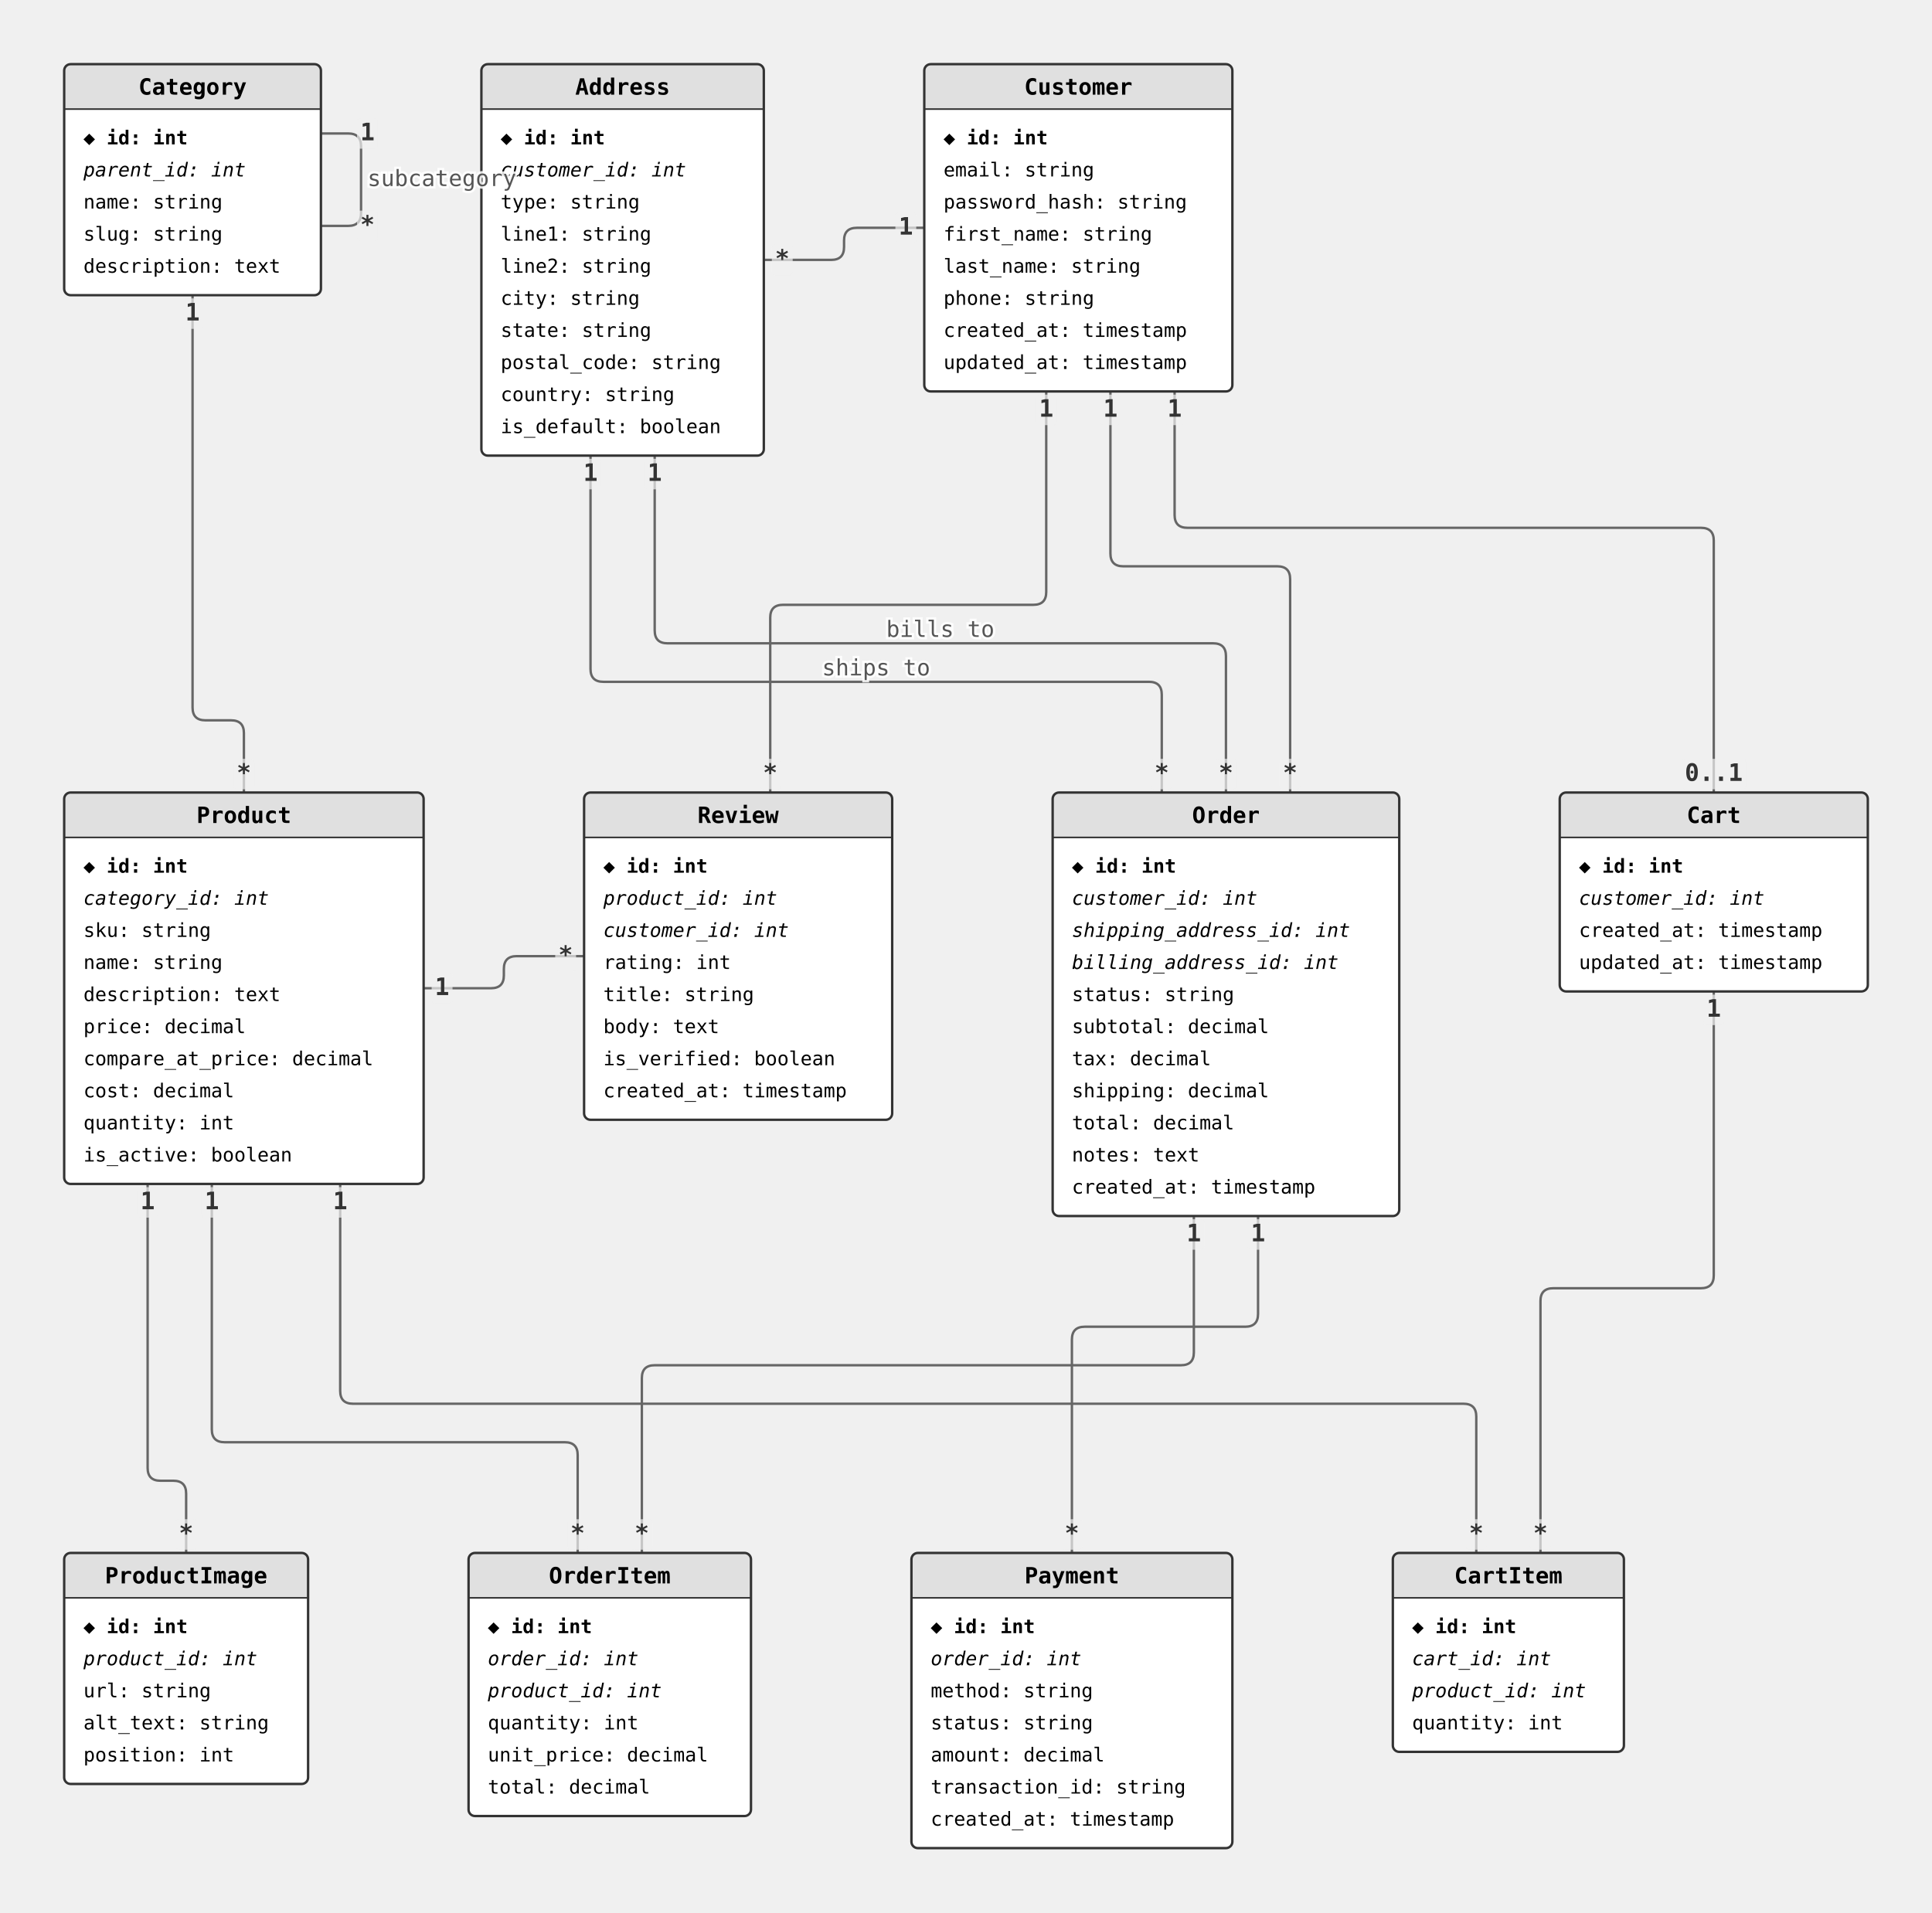
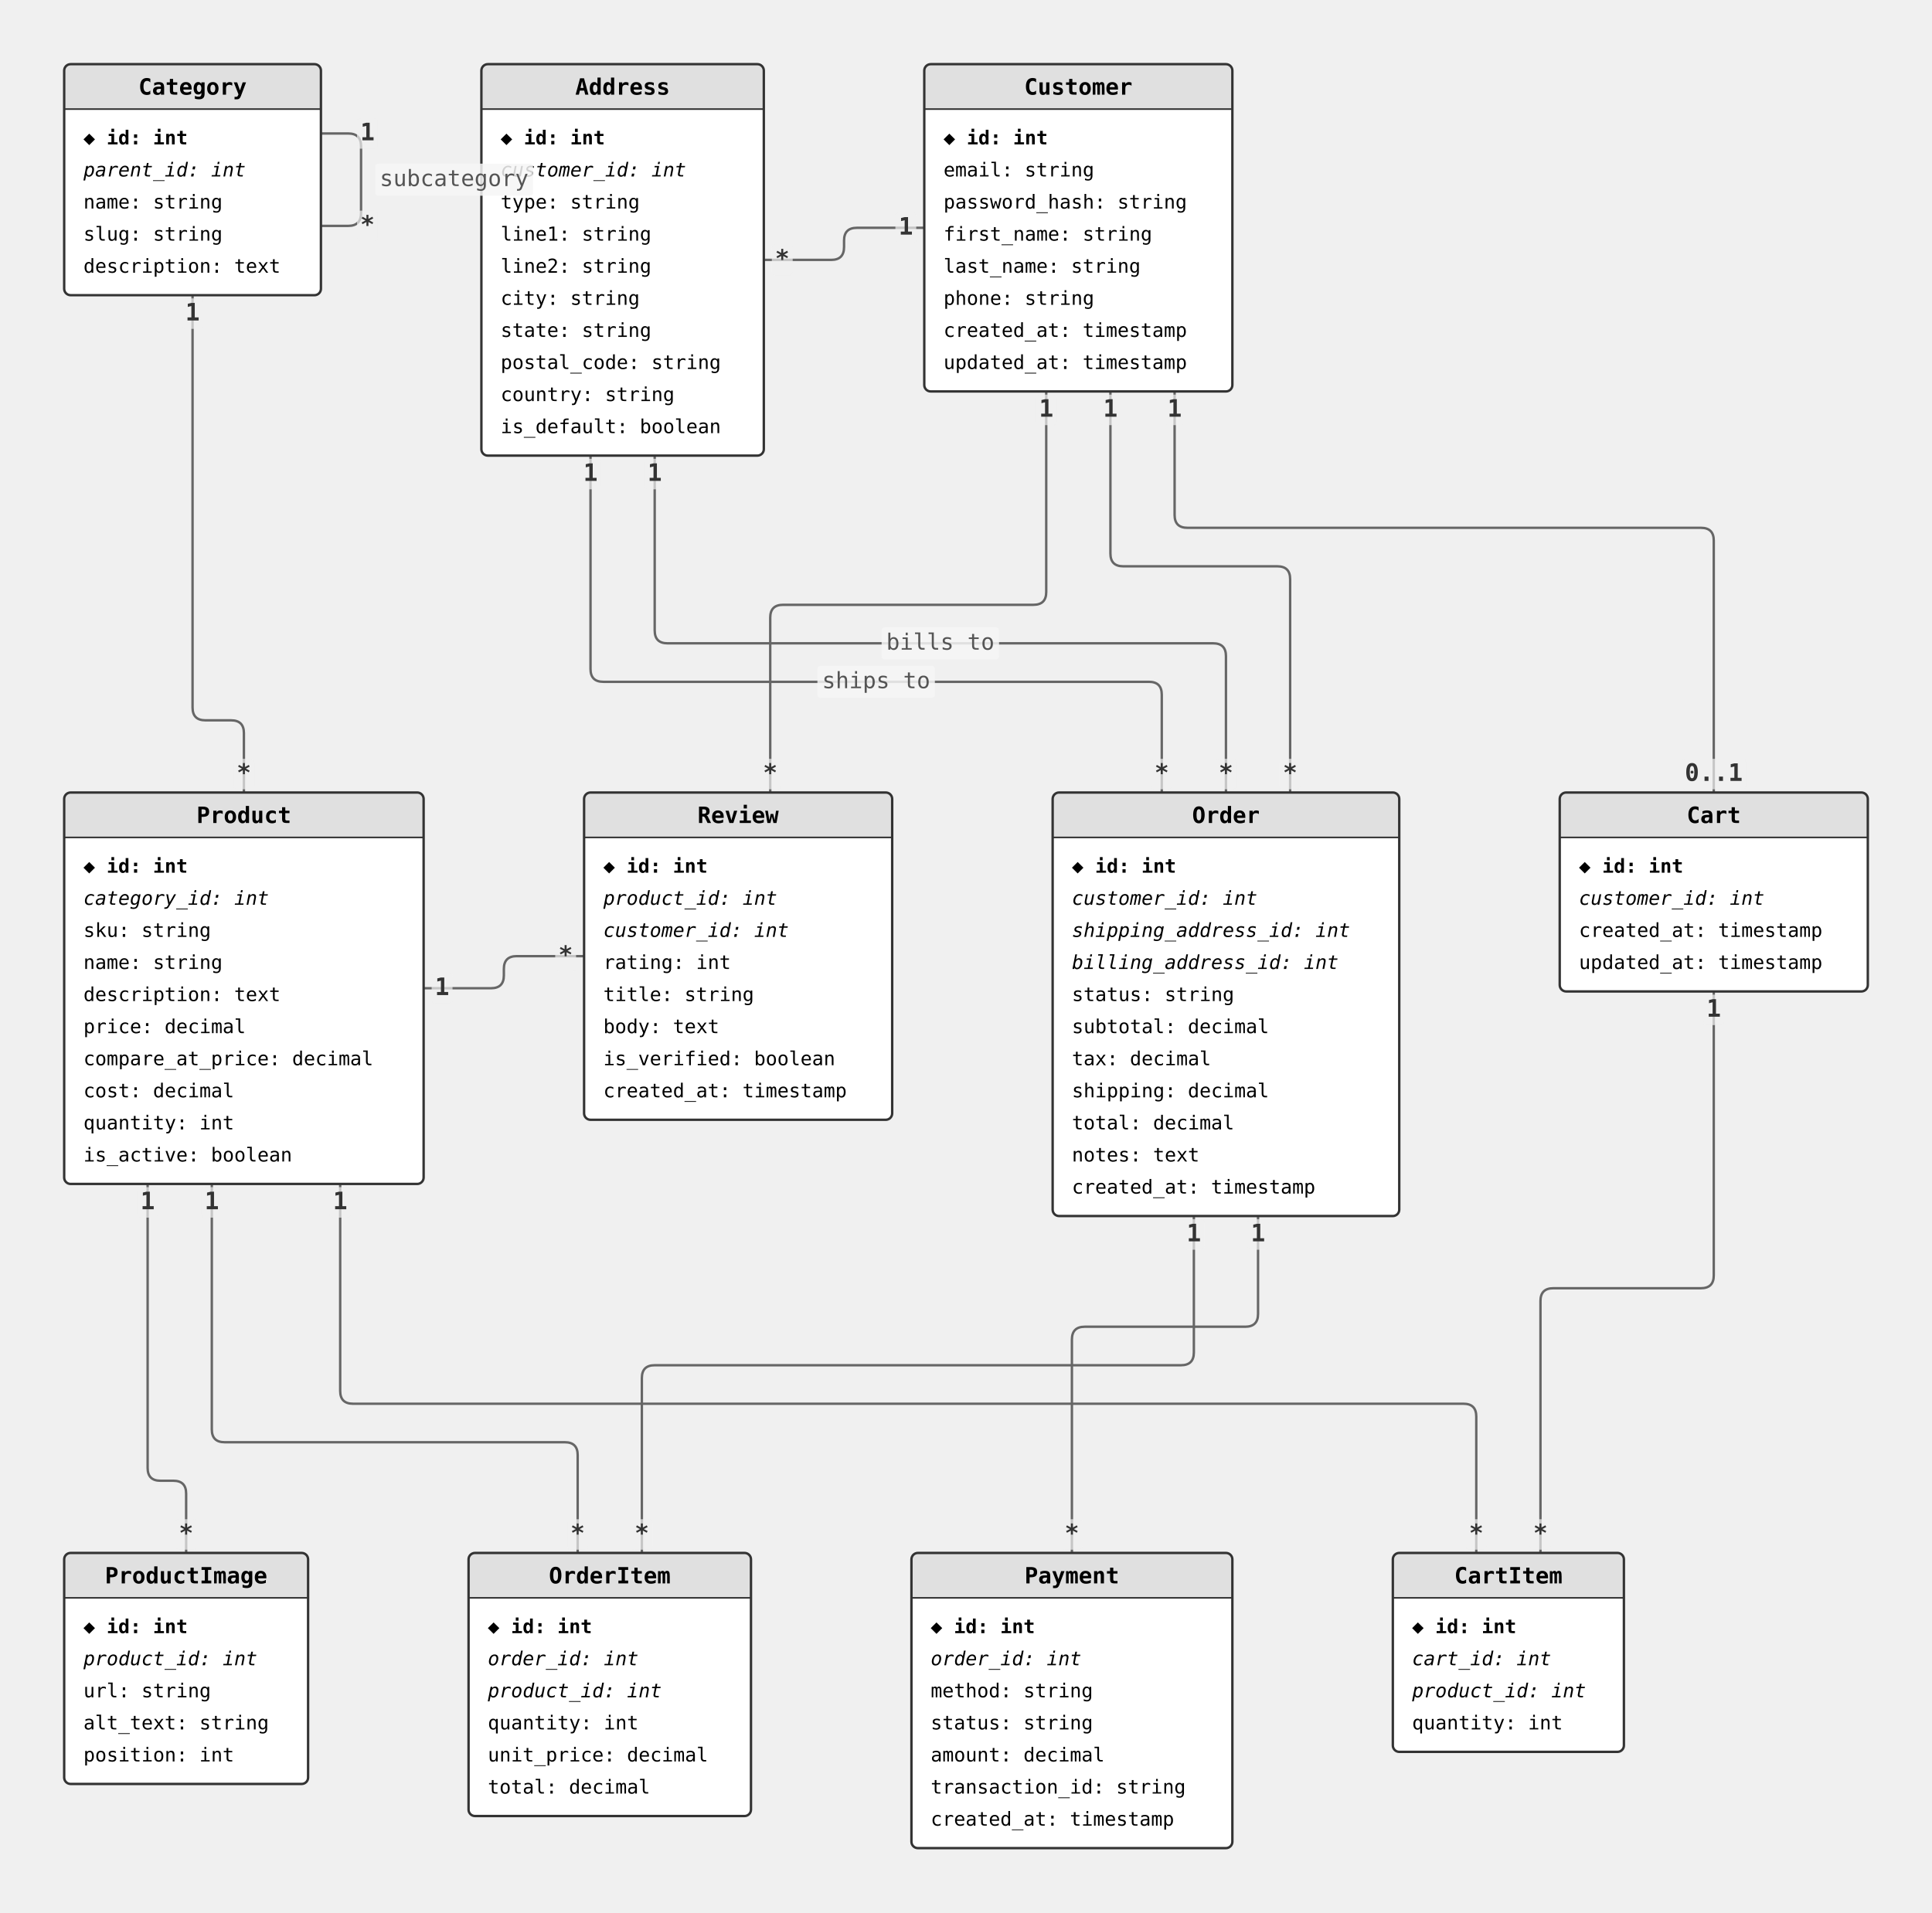
<svg xmlns="http://www.w3.org/2000/svg" width="1204" height="1192" viewBox="0 0 1204 1192">
  <style>
  .entity-bg { fill: #fff; }
  .entity-header { fill: #e0e0e0; }
  .entity-border { fill: none; stroke: #333; stroke-width: 1.5; }
  .entity-name { font-family: monospace; font-size: 14px; font-weight: bold; }
  .column-text { font-family: monospace; font-size: 12px; }
  .pk { font-weight: bold; }
  .fk { font-style: italic; }
  .edge { stroke: #666; stroke-width: 1.5; fill: none; }
-   .edge-label { font-family: monospace; font-size: 14px; fill: #555; paint-order: stroke; stroke: rgba(255,255,255,0.85); stroke-width: 3px; }
+   .edge-label-bg { fill: rgba(245,245,245,0.85); }
+   .edge-label { font-family: monospace; font-size: 14px; fill: #555; }
  .cardinality-bg { fill: rgba(240,240,240,0.7); }
  .cardinality { font-family: monospace; font-size: 15px; font-weight: bold; fill: #333; }
</style>
  <path class="edge" d="M 576 142 L 534 142 Q 526 142 526 150 L 526 154 Q 526 162 518 162 L 476 162" />
  <path class="edge" d="M 732 244 L 732 321 Q 732 329 740 329 L 1060 329 Q 1068 329 1068 337 L 1068 494" />
  <path class="edge" d="M 692 244 L 692 345 Q 692 353 700 353 L 796 353 Q 804 353 804 361 L 804 494" />
  <path class="edge" d="M 652 244 L 652 369 Q 652 377 644 377 L 488 377 Q 480 377 480 385 L 480 494" />
  <path class="edge" d="M 200 83.2 L 217 83.2 Q 225 83.2 225 91.2 L 225 132.8 Q 225 140.8 217 140.8 L 200 140.8" />
  <path class="edge" d="M 120 184 L 120 441 Q 120 449 128 449 L 144 449 Q 152 449 152 457 L 152 494" />
  <path class="edge" d="M 92 738 L 92 915 Q 92 923 100 923 L 108 923 Q 116 923 116 931 L 116 968" />
  <path class="edge" d="M 212 738 L 212 867 Q 212 875 220 875 L 912 875 Q 920 875 920 883 L 920 968" />
  <path class="edge" d="M 132 738 L 132 891 Q 132 899 140 899 L 352 899 Q 360 899 360 907 L 360 968" />
  <path class="edge" d="M 264 616 L 306 616 Q 314 616 314 608 L 314 604 Q 314 596 322 596 L 364 596" />
  <path class="edge" d="M 1068 618 L 1068 795 Q 1068 803 1060 803 L 968 803 Q 960 803 960 811 L 960 968" />
  <path class="edge" d="M 744 758 L 744 843 Q 744 851 736 851 L 408 851 Q 400 851 400 859 L 400 968" />
  <path class="edge" d="M 784 758 L 784 819 Q 784 827 776 827 L 676 827 Q 668 827 668 835 L 668 968" />
  <path class="edge" d="M 368 284 L 368 417 Q 368 425 376 425 L 716 425 Q 724 425 724 433 L 724 494" />
  <path class="edge" d="M 408 284 L 408 393 Q 408 401 416 401 L 756 401 Q 764 401 764 409 L 764 494" />
  <rect class="entity-bg" x="40" y="40" width="160" height="144" rx="4" />
  <rect class="entity-header" x="40" y="40" width="160" height="28" rx="4" />
  <rect class="entity-header" x="40" y="64" width="160" height="4" />
  <text class="entity-name" x="120" y="59" text-anchor="middle">Category</text>
  <line x1="40" y1="68" x2="200" y2="68" stroke="#333" stroke-width="1" />
  <text class="column-text pk" x="52" y="90">◆ id: int</text>
  <text class="column-text fk" x="52" y="110">  parent_id: int</text>
  <text class="column-text" x="52" y="130">  name: string</text>
  <text class="column-text" x="52" y="150">  slug: string</text>
  <text class="column-text" x="52" y="170">  description: text</text>
  <rect class="entity-border" x="40" y="40" width="160" height="144" rx="4" />
  <rect class="entity-bg" x="300" y="40" width="176" height="244" rx="4" />
  <rect class="entity-header" x="300" y="40" width="176" height="28" rx="4" />
  <rect class="entity-header" x="300" y="64" width="176" height="4" />
  <text class="entity-name" x="388" y="59" text-anchor="middle">Address</text>
  <line x1="300" y1="68" x2="476" y2="68" stroke="#333" stroke-width="1" />
  <text class="column-text pk" x="312" y="90">◆ id: int</text>
  <text class="column-text fk" x="312" y="110">  customer_id: int</text>
  <text class="column-text" x="312" y="130">  type: string</text>
  <text class="column-text" x="312" y="150">  line1: string</text>
  <text class="column-text" x="312" y="170">  line2: string</text>
  <text class="column-text" x="312" y="190">  city: string</text>
  <text class="column-text" x="312" y="210">  state: string</text>
  <text class="column-text" x="312" y="230">  postal_code: string</text>
  <text class="column-text" x="312" y="250">  country: string</text>
  <text class="column-text" x="312" y="270">  is_default: boolean</text>
  <rect class="entity-border" x="300" y="40" width="176" height="244" rx="4" />
  <rect class="entity-bg" x="576" y="40" width="192" height="204" rx="4" />
  <rect class="entity-header" x="576" y="40" width="192" height="28" rx="4" />
  <rect class="entity-header" x="576" y="64" width="192" height="4" />
  <text class="entity-name" x="672" y="59" text-anchor="middle">Customer</text>
  <line x1="576" y1="68" x2="768" y2="68" stroke="#333" stroke-width="1" />
  <text class="column-text pk" x="588" y="90">◆ id: int</text>
  <text class="column-text" x="588" y="110">  email: string</text>
  <text class="column-text" x="588" y="130">  password_hash: string</text>
  <text class="column-text" x="588" y="150">  first_name: string</text>
  <text class="column-text" x="588" y="170">  last_name: string</text>
  <text class="column-text" x="588" y="190">  phone: string</text>
  <text class="column-text" x="588" y="210">  created_at: timestamp</text>
  <text class="column-text" x="588" y="230">  updated_at: timestamp</text>
  <rect class="entity-border" x="576" y="40" width="192" height="204" rx="4" />
  <rect class="entity-bg" x="40" y="494" width="224" height="244" rx="4" />
  <rect class="entity-header" x="40" y="494" width="224" height="28" rx="4" />
  <rect class="entity-header" x="40" y="518" width="224" height="4" />
  <text class="entity-name" x="152" y="513" text-anchor="middle">Product</text>
  <line x1="40" y1="522" x2="264" y2="522" stroke="#333" stroke-width="1" />
  <text class="column-text pk" x="52" y="544">◆ id: int</text>
  <text class="column-text fk" x="52" y="564">  category_id: int</text>
  <text class="column-text" x="52" y="584">  sku: string</text>
  <text class="column-text" x="52" y="604">  name: string</text>
  <text class="column-text" x="52" y="624">  description: text</text>
  <text class="column-text" x="52" y="644">  price: decimal</text>
  <text class="column-text" x="52" y="664">  compare_at_price: decimal</text>
  <text class="column-text" x="52" y="684">  cost: decimal</text>
  <text class="column-text" x="52" y="704">  quantity: int</text>
  <text class="column-text" x="52" y="724">  is_active: boolean</text>
  <rect class="entity-border" x="40" y="494" width="224" height="244" rx="4" />
  <rect class="entity-bg" x="364" y="494" width="192" height="204" rx="4" />
  <rect class="entity-header" x="364" y="494" width="192" height="28" rx="4" />
  <rect class="entity-header" x="364" y="518" width="192" height="4" />
  <text class="entity-name" x="460" y="513" text-anchor="middle">Review</text>
  <line x1="364" y1="522" x2="556" y2="522" stroke="#333" stroke-width="1" />
  <text class="column-text pk" x="376" y="544">◆ id: int</text>
  <text class="column-text fk" x="376" y="564">  product_id: int</text>
  <text class="column-text fk" x="376" y="584">  customer_id: int</text>
  <text class="column-text" x="376" y="604">  rating: int</text>
  <text class="column-text" x="376" y="624">  title: string</text>
  <text class="column-text" x="376" y="644">  body: text</text>
  <text class="column-text" x="376" y="664">  is_verified: boolean</text>
  <text class="column-text" x="376" y="684">  created_at: timestamp</text>
  <rect class="entity-border" x="364" y="494" width="192" height="204" rx="4" />
  <rect class="entity-bg" x="656" y="494" width="216" height="264" rx="4" />
  <rect class="entity-header" x="656" y="494" width="216" height="28" rx="4" />
  <rect class="entity-header" x="656" y="518" width="216" height="4" />
  <text class="entity-name" x="764" y="513" text-anchor="middle">Order</text>
  <line x1="656" y1="522" x2="872" y2="522" stroke="#333" stroke-width="1" />
  <text class="column-text pk" x="668" y="544">◆ id: int</text>
  <text class="column-text fk" x="668" y="564">  customer_id: int</text>
  <text class="column-text fk" x="668" y="584">  shipping_address_id: int</text>
  <text class="column-text fk" x="668" y="604">  billing_address_id: int</text>
  <text class="column-text" x="668" y="624">  status: string</text>
  <text class="column-text" x="668" y="644">  subtotal: decimal</text>
  <text class="column-text" x="668" y="664">  tax: decimal</text>
  <text class="column-text" x="668" y="684">  shipping: decimal</text>
  <text class="column-text" x="668" y="704">  total: decimal</text>
  <text class="column-text" x="668" y="724">  notes: text</text>
  <text class="column-text" x="668" y="744">  created_at: timestamp</text>
  <rect class="entity-border" x="656" y="494" width="216" height="264" rx="4" />
  <rect class="entity-bg" x="972" y="494" width="192" height="124" rx="4" />
  <rect class="entity-header" x="972" y="494" width="192" height="28" rx="4" />
  <rect class="entity-header" x="972" y="518" width="192" height="4" />
  <text class="entity-name" x="1068" y="513" text-anchor="middle">Cart</text>
  <line x1="972" y1="522" x2="1164" y2="522" stroke="#333" stroke-width="1" />
  <text class="column-text pk" x="984" y="544">◆ id: int</text>
  <text class="column-text fk" x="984" y="564">  customer_id: int</text>
  <text class="column-text" x="984" y="584">  created_at: timestamp</text>
  <text class="column-text" x="984" y="604">  updated_at: timestamp</text>
  <rect class="entity-border" x="972" y="494" width="192" height="124" rx="4" />
  <rect class="entity-bg" x="40" y="968" width="152" height="144" rx="4" />
  <rect class="entity-header" x="40" y="968" width="152" height="28" rx="4" />
  <rect class="entity-header" x="40" y="992" width="152" height="4" />
  <text class="entity-name" x="116" y="987" text-anchor="middle">ProductImage</text>
  <line x1="40" y1="996" x2="192" y2="996" stroke="#333" stroke-width="1" />
  <text class="column-text pk" x="52" y="1018">◆ id: int</text>
  <text class="column-text fk" x="52" y="1038">  product_id: int</text>
  <text class="column-text" x="52" y="1058">  url: string</text>
  <text class="column-text" x="52" y="1078">  alt_text: string</text>
  <text class="column-text" x="52" y="1098">  position: int</text>
  <rect class="entity-border" x="40" y="968" width="152" height="144" rx="4" />
  <rect class="entity-bg" x="292" y="968" width="176" height="164" rx="4" />
  <rect class="entity-header" x="292" y="968" width="176" height="28" rx="4" />
  <rect class="entity-header" x="292" y="992" width="176" height="4" />
  <text class="entity-name" x="380" y="987" text-anchor="middle">OrderItem</text>
  <line x1="292" y1="996" x2="468" y2="996" stroke="#333" stroke-width="1" />
  <text class="column-text pk" x="304" y="1018">◆ id: int</text>
  <text class="column-text fk" x="304" y="1038">  order_id: int</text>
  <text class="column-text fk" x="304" y="1058">  product_id: int</text>
  <text class="column-text" x="304" y="1078">  quantity: int</text>
  <text class="column-text" x="304" y="1098">  unit_price: decimal</text>
  <text class="column-text" x="304" y="1118">  total: decimal</text>
  <rect class="entity-border" x="292" y="968" width="176" height="164" rx="4" />
  <rect class="entity-bg" x="568" y="968" width="200" height="184" rx="4" />
  <rect class="entity-header" x="568" y="968" width="200" height="28" rx="4" />
  <rect class="entity-header" x="568" y="992" width="200" height="4" />
  <text class="entity-name" x="668" y="987" text-anchor="middle">Payment</text>
  <line x1="568" y1="996" x2="768" y2="996" stroke="#333" stroke-width="1" />
  <text class="column-text pk" x="580" y="1018">◆ id: int</text>
  <text class="column-text fk" x="580" y="1038">  order_id: int</text>
  <text class="column-text" x="580" y="1058">  method: string</text>
  <text class="column-text" x="580" y="1078">  status: string</text>
  <text class="column-text" x="580" y="1098">  amount: decimal</text>
  <text class="column-text" x="580" y="1118">  transaction_id: string</text>
  <text class="column-text" x="580" y="1138">  created_at: timestamp</text>
  <rect class="entity-border" x="568" y="968" width="200" height="184" rx="4" />
  <rect class="entity-bg" x="868" y="968" width="144" height="124" rx="4" />
  <rect class="entity-header" x="868" y="968" width="144" height="28" rx="4" />
  <rect class="entity-header" x="868" y="992" width="144" height="4" />
  <text class="entity-name" x="940" y="987" text-anchor="middle">CartItem</text>
  <line x1="868" y1="996" x2="1012" y2="996" stroke="#333" stroke-width="1" />
  <text class="column-text pk" x="880" y="1018">◆ id: int</text>
  <text class="column-text fk" x="880" y="1038">  cart_id: int</text>
  <text class="column-text fk" x="880" y="1058">  product_id: int</text>
  <text class="column-text" x="880" y="1078">  quantity: int</text>
  <rect class="entity-border" x="868" y="968" width="144" height="124" rx="4" />
  <rect class="cardinality-bg" x="558.0" y="132.5" width="13.0" height="19.0" rx="2" />
  <text class="cardinality" x="564.5" y="142" text-anchor="middle" dominant-baseline="middle">1</text>
  <rect class="cardinality-bg" x="481.0" y="152.5" width="13.0" height="19.0" rx="2" />
  <text class="cardinality" x="487.5" y="162" text-anchor="middle" dominant-baseline="middle">*</text>
  <rect class="cardinality-bg" x="725.5" y="246.0" width="13.0" height="19.0" rx="2" />
  <text class="cardinality" x="732" y="255.5" text-anchor="middle" dominant-baseline="middle">1</text>
  <rect class="cardinality-bg" x="1048.0" y="473.0" width="40.0" height="19.0" rx="2" />
  <text class="cardinality" x="1068" y="482.5" text-anchor="middle" dominant-baseline="middle">0..1</text>
  <rect class="cardinality-bg" x="685.5" y="246.0" width="13.0" height="19.0" rx="2" />
  <text class="cardinality" x="692" y="255.5" text-anchor="middle" dominant-baseline="middle">1</text>
  <rect class="cardinality-bg" x="797.5" y="473.0" width="13.0" height="19.0" rx="2" />
  <text class="cardinality" x="804" y="482.5" text-anchor="middle" dominant-baseline="middle">*</text>
  <rect class="cardinality-bg" x="645.5" y="246.0" width="13.0" height="19.0" rx="2" />
  <text class="cardinality" x="652" y="255.5" text-anchor="middle" dominant-baseline="middle">1</text>
  <rect class="cardinality-bg" x="473.5" y="473.0" width="13.0" height="19.0" rx="2" />
  <text class="cardinality" x="480" y="482.5" text-anchor="middle" dominant-baseline="middle">*</text>
  <rect class="cardinality-bg" x="222.5" y="73.7" width="13.0" height="19.0" rx="2" />
  <text class="cardinality" x="229" y="83.2" text-anchor="middle" dominant-baseline="middle">1</text>
  <rect class="cardinality-bg" x="222.5" y="131.3" width="13.0" height="19.0" rx="2" />
  <text class="cardinality" x="229" y="140.8" text-anchor="middle" dominant-baseline="middle">*</text>
-   <text class="edge-label" x="229" y="112" text-anchor="start" dominant-baseline="middle">subcategory</text>
+   <rect class="edge-label-bg" x="233.8" y="102.0" width="98.4" height="20.0" rx="2" />
+   <text class="edge-label" x="283" y="112" text-anchor="middle" dominant-baseline="middle">subcategory</text>
  <rect class="cardinality-bg" x="113.5" y="186.0" width="13.0" height="19.0" rx="2" />
  <text class="cardinality" x="120" y="195.5" text-anchor="middle" dominant-baseline="middle">1</text>
  <rect class="cardinality-bg" x="145.5" y="473.0" width="13.0" height="19.0" rx="2" />
  <text class="cardinality" x="152" y="482.5" text-anchor="middle" dominant-baseline="middle">*</text>
  <rect class="cardinality-bg" x="85.5" y="740.0" width="13.0" height="19.0" rx="2" />
  <text class="cardinality" x="92" y="749.5" text-anchor="middle" dominant-baseline="middle">1</text>
  <rect class="cardinality-bg" x="109.5" y="947.0" width="13.0" height="19.0" rx="2" />
  <text class="cardinality" x="116" y="956.5" text-anchor="middle" dominant-baseline="middle">*</text>
  <rect class="cardinality-bg" x="205.5" y="740.0" width="13.0" height="19.0" rx="2" />
  <text class="cardinality" x="212" y="749.5" text-anchor="middle" dominant-baseline="middle">1</text>
  <rect class="cardinality-bg" x="913.5" y="947.0" width="13.0" height="19.0" rx="2" />
  <text class="cardinality" x="920" y="956.5" text-anchor="middle" dominant-baseline="middle">*</text>
  <rect class="cardinality-bg" x="125.5" y="740.0" width="13.0" height="19.0" rx="2" />
  <text class="cardinality" x="132" y="749.5" text-anchor="middle" dominant-baseline="middle">1</text>
  <rect class="cardinality-bg" x="353.5" y="947.0" width="13.0" height="19.0" rx="2" />
  <text class="cardinality" x="360" y="956.5" text-anchor="middle" dominant-baseline="middle">*</text>
  <rect class="cardinality-bg" x="269.0" y="606.5" width="13.0" height="19.0" rx="2" />
  <text class="cardinality" x="275.5" y="616" text-anchor="middle" dominant-baseline="middle">1</text>
  <rect class="cardinality-bg" x="346.0" y="586.5" width="13.0" height="19.0" rx="2" />
  <text class="cardinality" x="352.5" y="596" text-anchor="middle" dominant-baseline="middle">*</text>
  <rect class="cardinality-bg" x="1061.5" y="620.0" width="13.0" height="19.0" rx="2" />
  <text class="cardinality" x="1068" y="629.5" text-anchor="middle" dominant-baseline="middle">1</text>
  <rect class="cardinality-bg" x="953.5" y="947.0" width="13.0" height="19.0" rx="2" />
  <text class="cardinality" x="960" y="956.5" text-anchor="middle" dominant-baseline="middle">*</text>
  <rect class="cardinality-bg" x="737.5" y="760.0" width="13.0" height="19.0" rx="2" />
  <text class="cardinality" x="744" y="769.5" text-anchor="middle" dominant-baseline="middle">1</text>
  <rect class="cardinality-bg" x="393.5" y="947.0" width="13.0" height="19.0" rx="2" />
  <text class="cardinality" x="400" y="956.5" text-anchor="middle" dominant-baseline="middle">*</text>
  <rect class="cardinality-bg" x="777.5" y="760.0" width="13.0" height="19.0" rx="2" />
  <text class="cardinality" x="784" y="769.5" text-anchor="middle" dominant-baseline="middle">1</text>
  <rect class="cardinality-bg" x="661.5" y="947.0" width="13.0" height="19.0" rx="2" />
  <text class="cardinality" x="668" y="956.5" text-anchor="middle" dominant-baseline="middle">*</text>
  <rect class="cardinality-bg" x="361.5" y="286.0" width="13.0" height="19.0" rx="2" />
  <text class="cardinality" x="368" y="295.5" text-anchor="middle" dominant-baseline="middle">1</text>
  <rect class="cardinality-bg" x="717.5" y="473.0" width="13.0" height="19.0" rx="2" />
  <text class="cardinality" x="724" y="482.5" text-anchor="middle" dominant-baseline="middle">*</text>
-   <text class="edge-label" x="546" y="421" text-anchor="middle" dominant-baseline="alphabetic">ships to</text>
+   <rect class="edge-label-bg" x="509.4" y="415.0" width="73.2" height="20.0" rx="2" />
+   <text class="edge-label" x="546" y="425" text-anchor="middle" dominant-baseline="middle">ships to</text>
  <rect class="cardinality-bg" x="401.5" y="286.0" width="13.0" height="19.0" rx="2" />
  <text class="cardinality" x="408" y="295.5" text-anchor="middle" dominant-baseline="middle">1</text>
  <rect class="cardinality-bg" x="757.5" y="473.0" width="13.0" height="19.0" rx="2" />
  <text class="cardinality" x="764" y="482.5" text-anchor="middle" dominant-baseline="middle">*</text>
-   <text class="edge-label" x="586" y="397" text-anchor="middle" dominant-baseline="alphabetic">bills to</text>
+   <rect class="edge-label-bg" x="549.4" y="391.0" width="73.2" height="20.0" rx="2" />
+   <text class="edge-label" x="586" y="401" text-anchor="middle" dominant-baseline="middle">bills to</text>
</svg>
